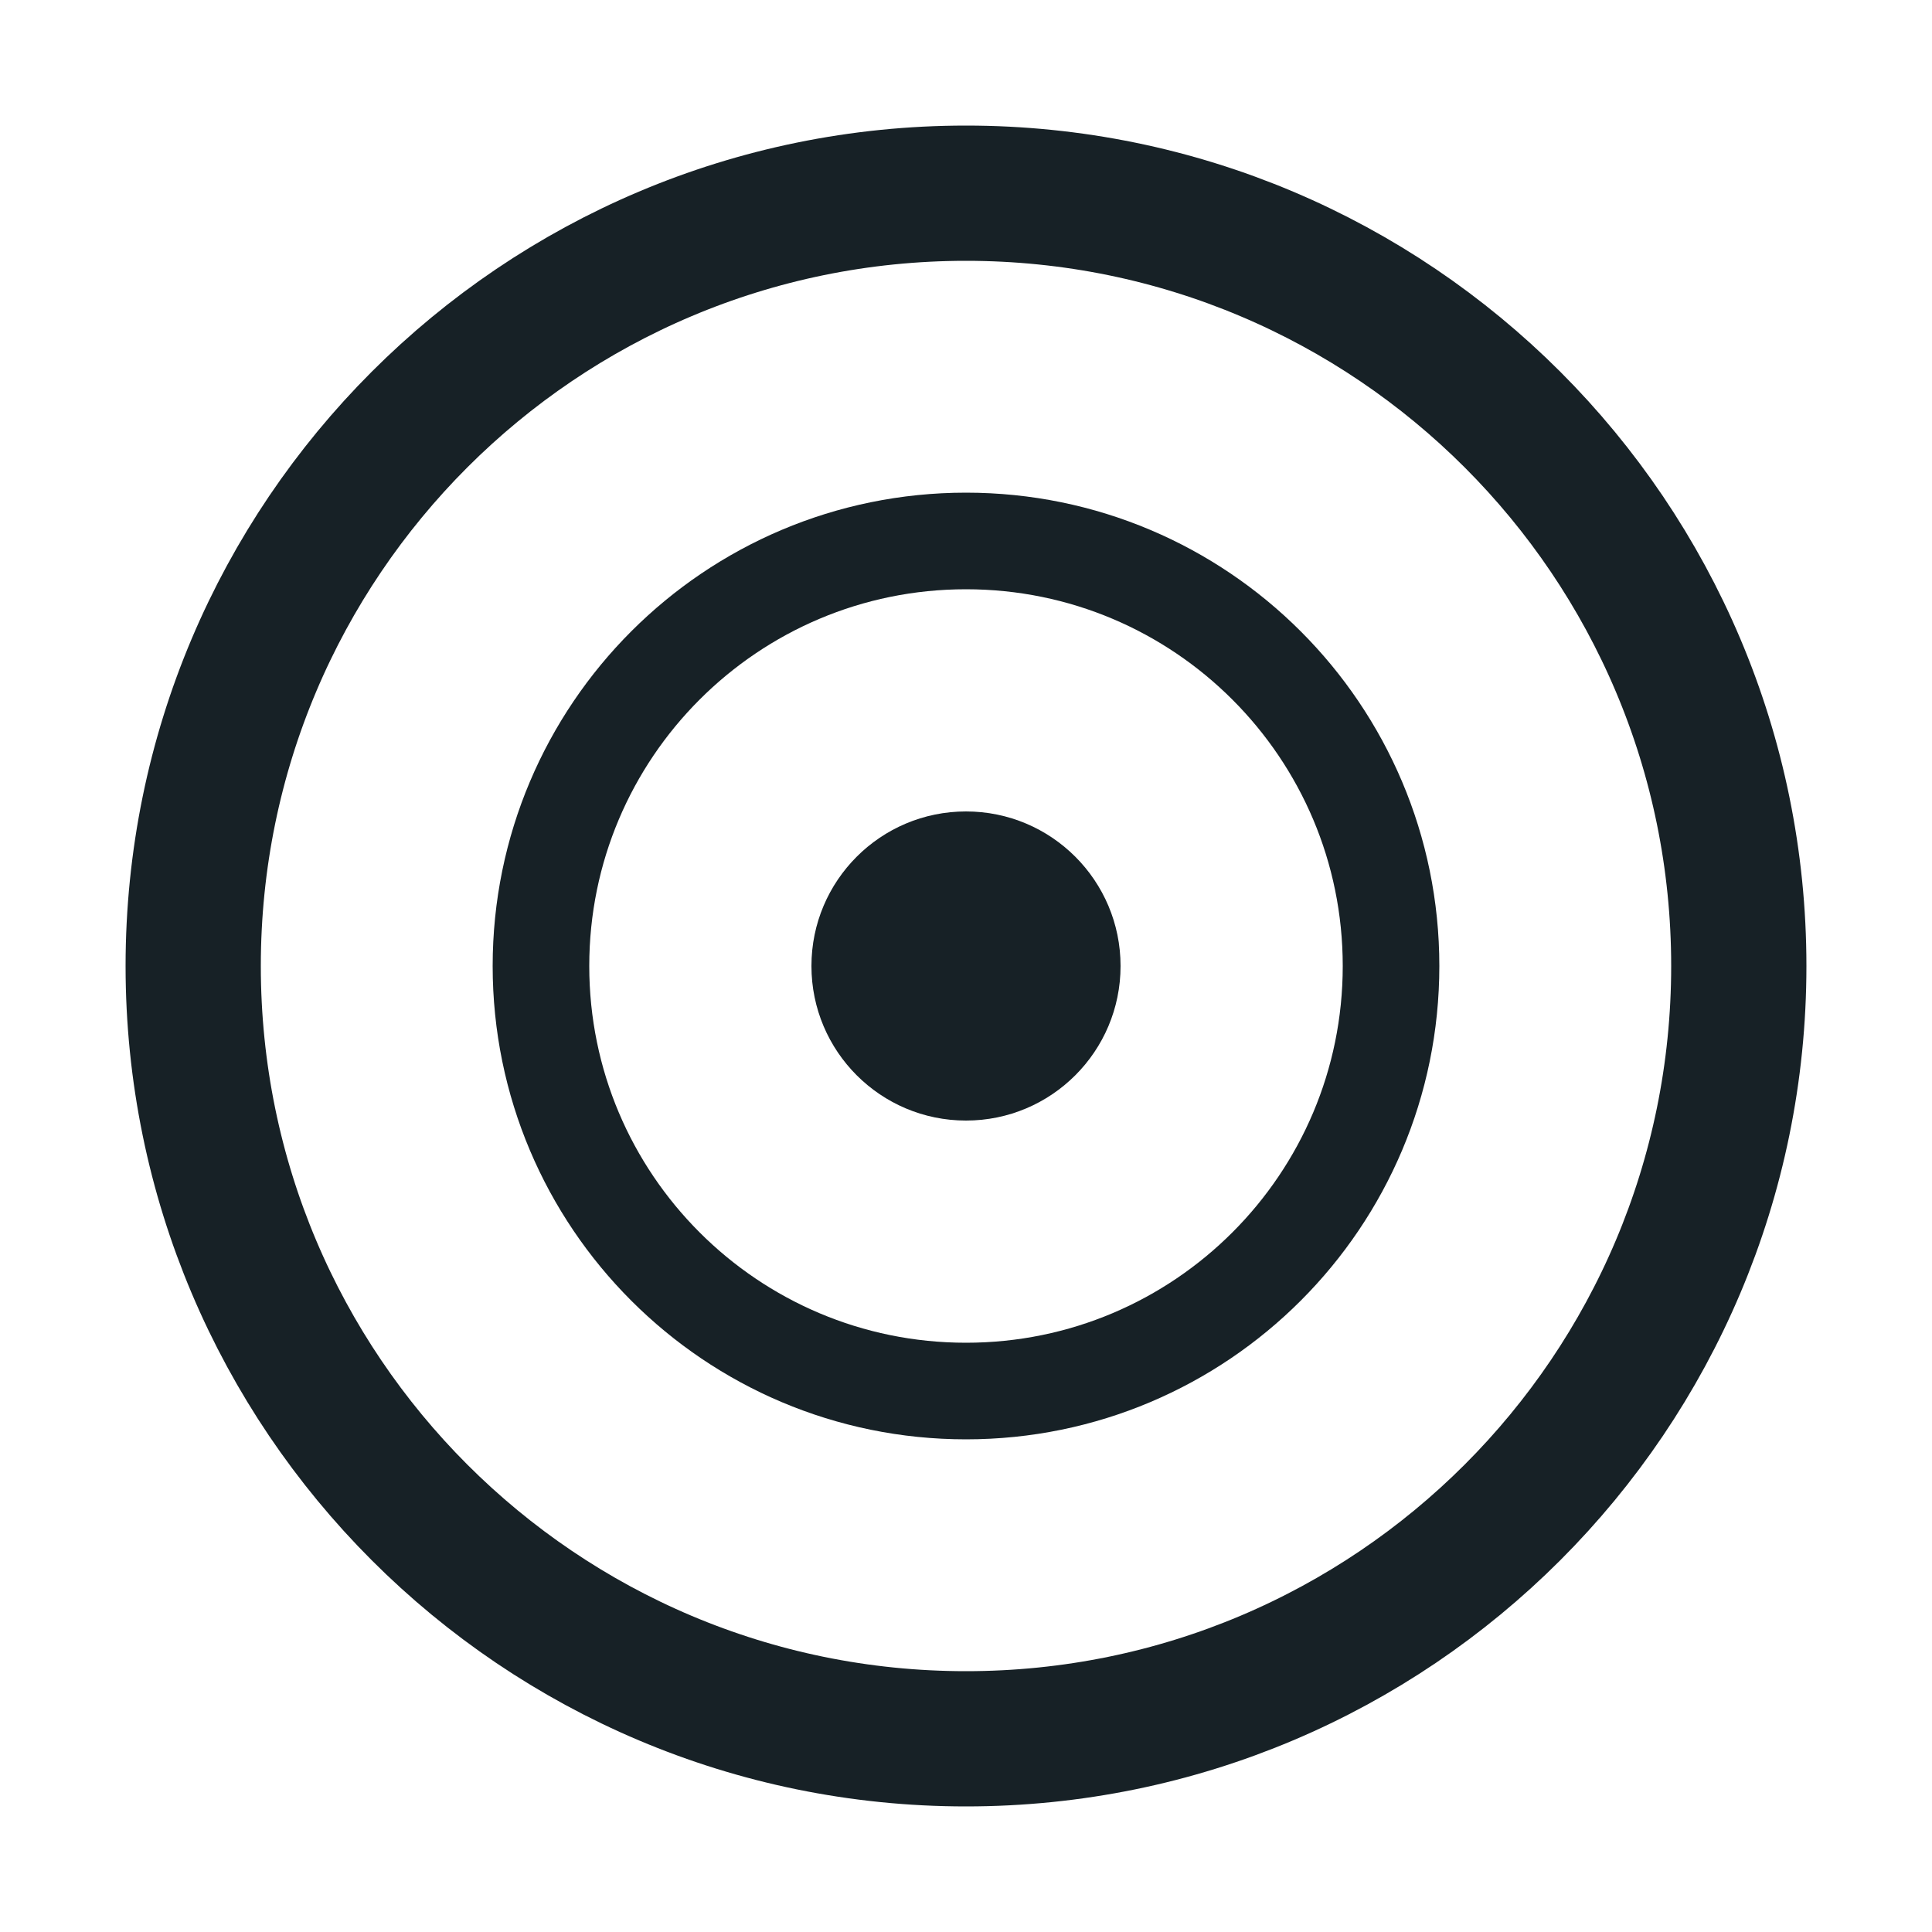
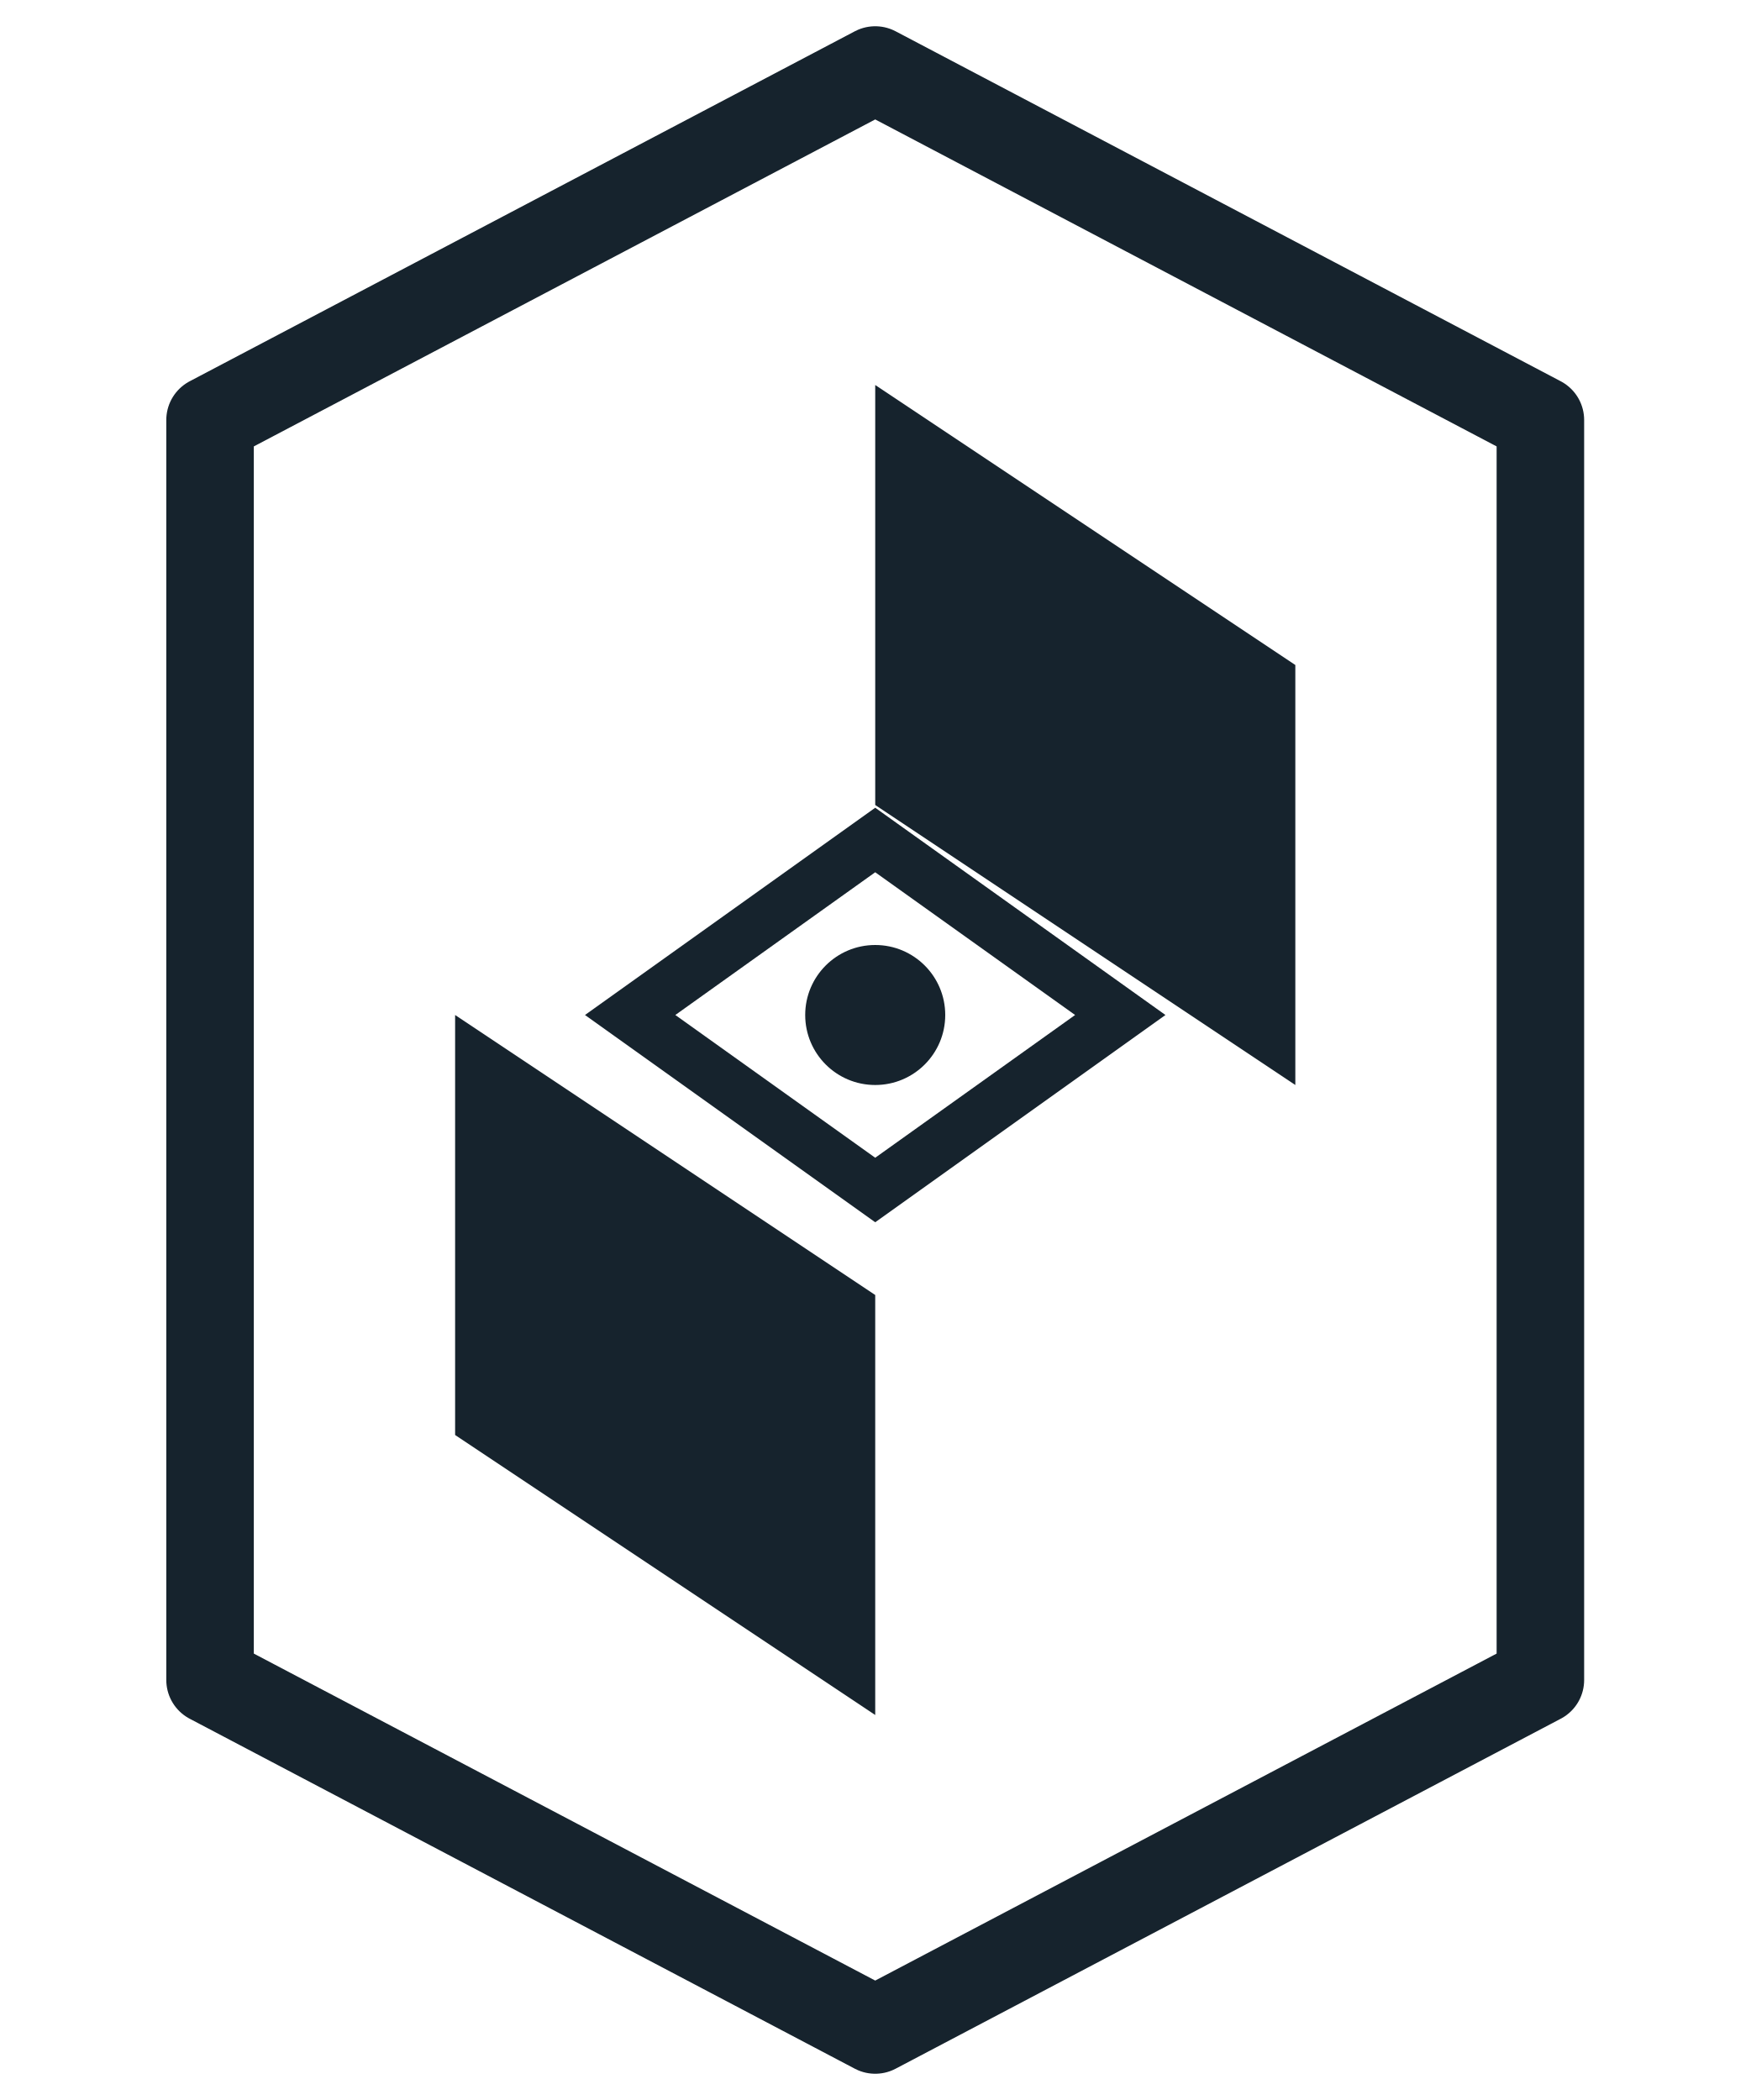
- <svg xmlns="http://www.w3.org/2000/svg" viewBox="0 0 100 100" fill="none">
-   <circle cx="50" cy="50" r="40" stroke="#172126" stroke-width="7" fill="none" />
-   <circle cx="50" cy="50" r="22" stroke="#172126" stroke-width="5" fill="none" />
-   <circle cx="50" cy="50" r="8" fill="#172126" />
+ <svg xmlns="http://www.w3.org/2000/svg" viewBox="0 0 100 120" width="100" height="120">
+   <g fill="#16232d">
+     <path d="M50 4 L88 24 L88 96 L50 116 L12 96 L12 24 Z" fill="none" stroke="#16232d" stroke-width="5" stroke-linejoin="round" />
+     <path d="M50 22 L74 38 L74 62 L50 46 Z" fill="#16232d" />
+     <path d="M50 98 L26 82 L26 58 L50 74 Z" fill="#16232d" />
+     <polygon points="50,48 64,58 50,68 36,58" fill="none" stroke="#16232d" stroke-width="3" />
+     <circle cx="50" cy="58" r="4" fill="#16232d" />
+   </g>
</svg>
